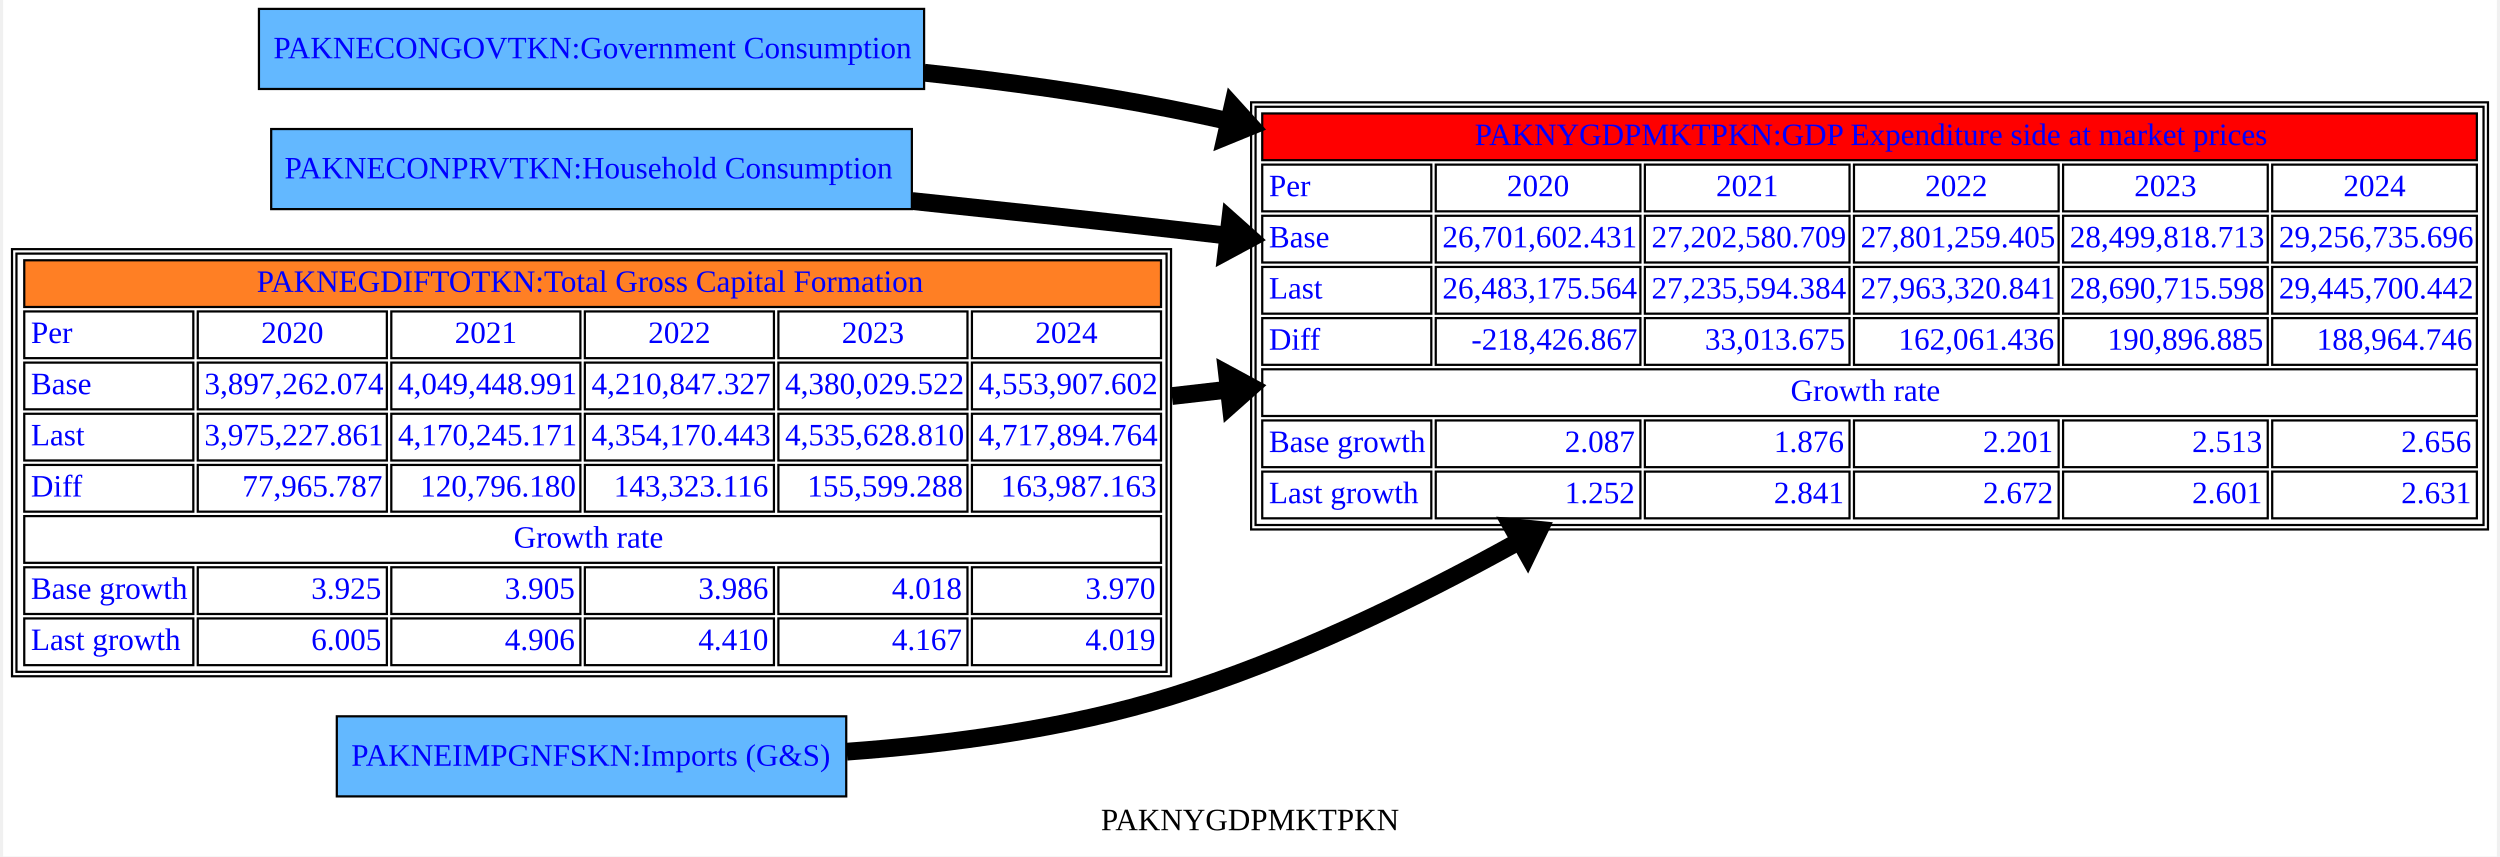
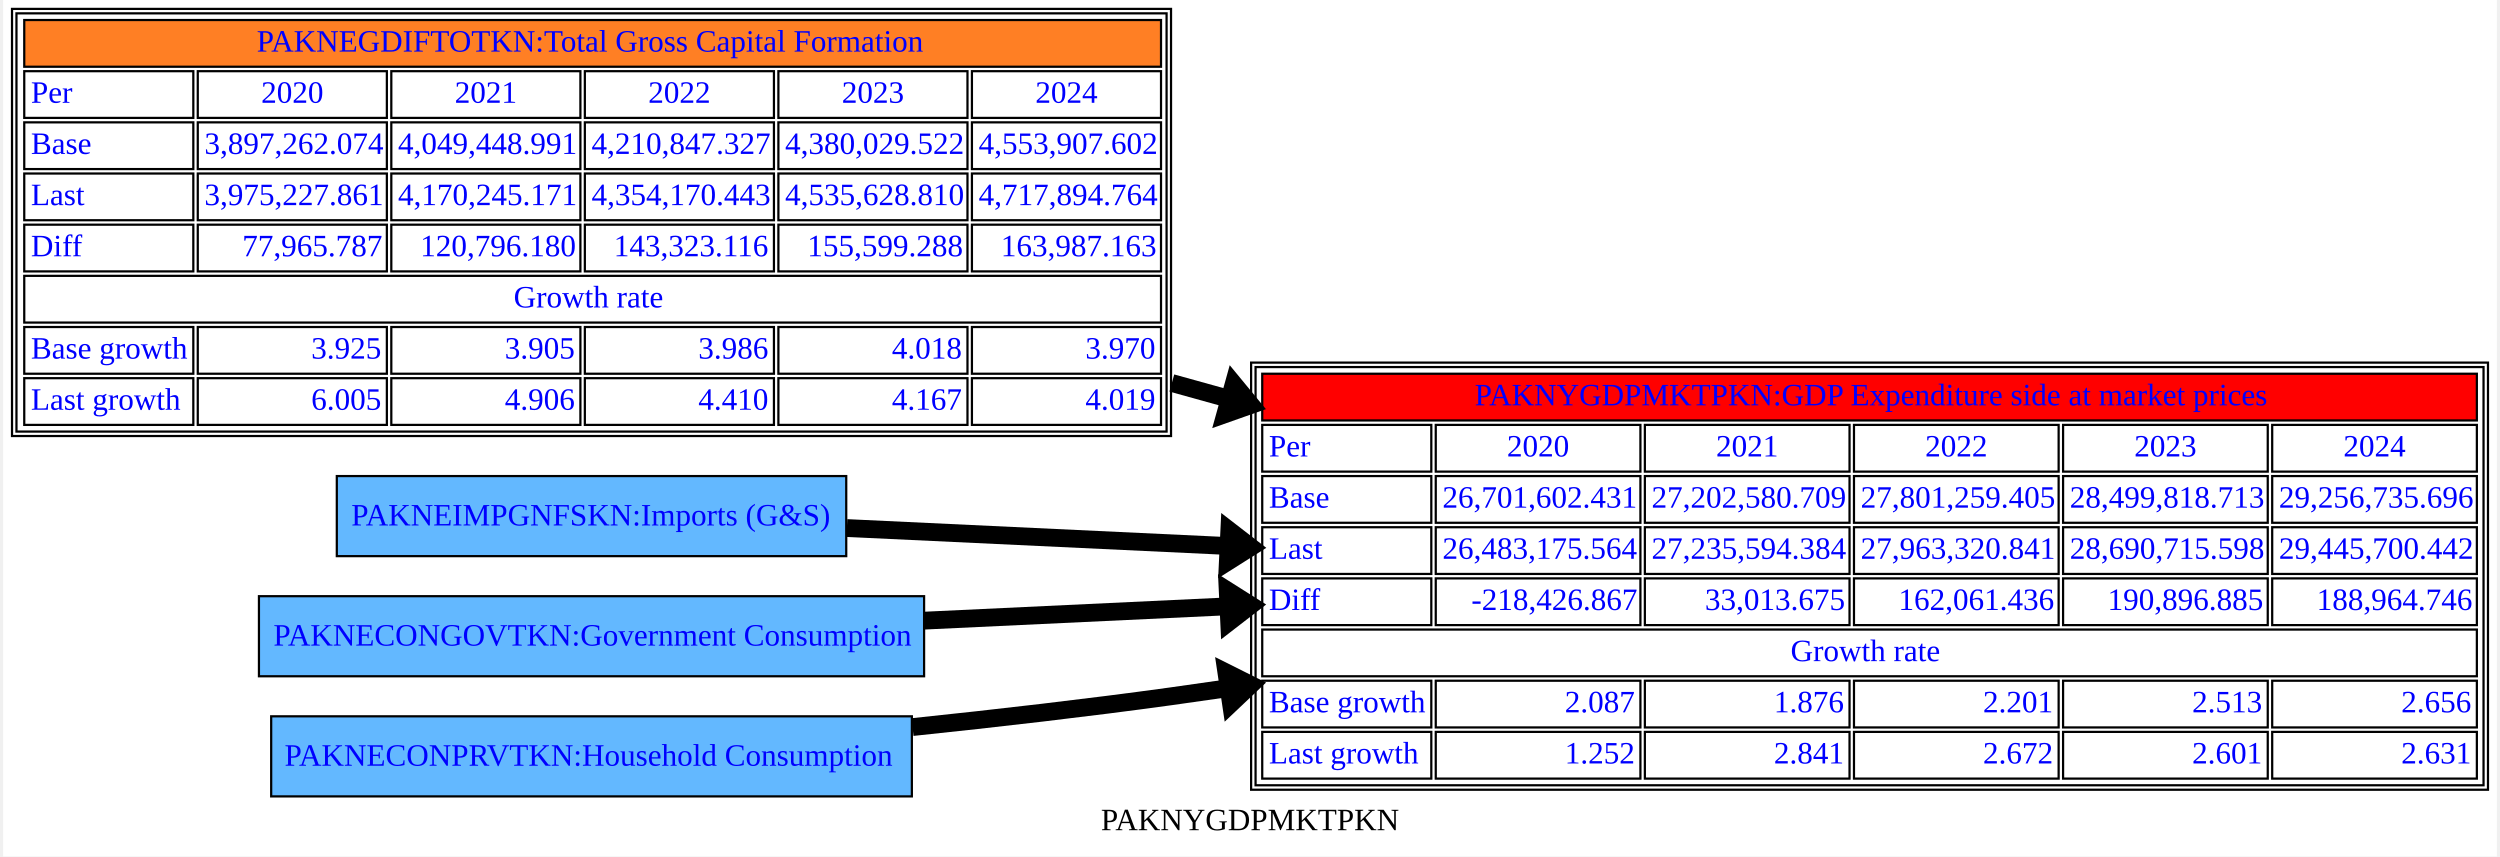
<svg xmlns="http://www.w3.org/2000/svg" xmlns:xlink="http://www.w3.org/1999/xlink" width="432pt" height="148pt" viewBox="0.00 0.00 432.00 148.37">
  <g id="graph0" class="graph" transform="scale(0.38537 0.38537) rotate(0) translate(4 381)">
    <polygon fill="white" stroke="none" points="-4,4 -4,-381 1117,-381 1117,4 -4,4" />
    <text text-anchor="middle" x="556.5" y="-7.8" font-family="Times New Roman,serif" font-size="14.00">PAKNYGDPMKTPKN</text>
    <g id="node1" class="node">
-       <g id="a_node1">
-         <a xlink:title="Government Consumption FRML  &lt;&gt; PAKNECONGOVTKN = PAKNECONGOVTCN/PAKNECONGOVTXN $">
-           <polygon fill="#63b8ff" stroke="black" points="410,-377 111,-377 111,-341 410,-341 410,-377" />
-           <text text-anchor="start" x="117.5" y="-354.8" font-family="Times New Roman,serif" font-size="14.00" fill="blue">PAKNECONGOVTKN:Government Consumption</text>
-         </a>
-       </g>
-     </g>
-     <g id="node5" class="node">
-       <polygon fill="none" stroke="black" points="1113,-335 557,-335 557,-143 1113,-143 1113,-335" />
-       <g id="a_node5_0">
+       <polygon fill="none" stroke="black" points="1113,-218 557,-218 557,-26 1113,-26 1113,-218" />
+       <g id="a_node1_0">
        <a xlink:href="bogus" xlink:title="GDP Expenditure side at market prices FRML  &lt;&gt; PAKNYGDPMKTPKN = PAKNECONPRVTKN+PAKNECONGOVTKN+PAKNEGDIFTOTKN+PAKNEGDISTKBKN+PAKNEEXPGNFSKN-PAKNEIMPGNFSKN+PAKNYGDPDISCKN+PAKADAP*PAKDISPREPKN $">
-           <polygon fill="red" stroke="none" points="562,-309 562,-330 1108,-330 1108,-309 562,-309" />
-           <polygon fill="none" stroke="black" points="562,-309 562,-330 1108,-330 1108,-309 562,-309" />
-           <text text-anchor="start" x="657.5" y="-315.8" font-family="Times New Roman,serif" font-size="14.00" fill="blue">PAKNYGDPMKTPKN:GDP Expenditure side at market prices</text>
-         </a>
-       </g>
-       <polygon fill="none" stroke="black" points="562,-286 562,-307 638,-307 638,-286 562,-286" />
-       <text text-anchor="start" x="565" y="-292.8" font-family="Times New Roman,serif" font-size="14.00" fill="blue">Per</text>
-       <polygon fill="none" stroke="black" points="640,-286 640,-307 732,-307 732,-286 640,-286" />
-       <text text-anchor="start" x="672" y="-292.8" font-family="Times New Roman,serif" font-size="14.00" fill="blue">2020</text>
-       <polygon fill="none" stroke="black" points="734,-286 734,-307 826,-307 826,-286 734,-286" />
-       <text text-anchor="start" x="766" y="-292.8" font-family="Times New Roman,serif" font-size="14.00" fill="blue">2021</text>
-       <polygon fill="none" stroke="black" points="828,-286 828,-307 920,-307 920,-286 828,-286" />
-       <text text-anchor="start" x="860" y="-292.8" font-family="Times New Roman,serif" font-size="14.00" fill="blue">2022</text>
-       <polygon fill="none" stroke="black" points="922,-286 922,-307 1014,-307 1014,-286 922,-286" />
-       <text text-anchor="start" x="954" y="-292.8" font-family="Times New Roman,serif" font-size="14.00" fill="blue">2023</text>
-       <polygon fill="none" stroke="black" points="1016,-286 1016,-307 1108,-307 1108,-286 1016,-286" />
-       <text text-anchor="start" x="1048" y="-292.8" font-family="Times New Roman,serif" font-size="14.00" fill="blue">2024</text>
-       <g id="a_node5_1">
-         <a xlink:href="bogus" xlink:title="Baseline values">
-           <polygon fill="none" stroke="black" points="562,-263 562,-284 638,-284 638,-263 562,-263" />
-           <text text-anchor="start" x="565" y="-269.8" font-family="Times New Roman,serif" font-size="14.00" fill="blue">Base</text>
-         </a>
-       </g>
-       <g id="a_node5_2">
-         <a xlink:href="bogus" xlink:title="Baseline values">
-           <polygon fill="none" stroke="black" points="640,-263 640,-284 732,-284 732,-263 640,-263" />
-           <text text-anchor="start" x="643" y="-269.8" font-family="Times New Roman,serif" font-size="14.00" fill="blue">26,701,602.431</text>
-         </a>
-       </g>
-       <g id="a_node5_3">
-         <a xlink:href="bogus" xlink:title="Baseline values">
-           <polygon fill="none" stroke="black" points="734,-263 734,-284 826,-284 826,-263 734,-263" />
-           <text text-anchor="start" x="737" y="-269.8" font-family="Times New Roman,serif" font-size="14.00" fill="blue">27,202,580.709</text>
-         </a>
-       </g>
-       <g id="a_node5_4">
-         <a xlink:href="bogus" xlink:title="Baseline values">
-           <polygon fill="none" stroke="black" points="828,-263 828,-284 920,-284 920,-263 828,-263" />
-           <text text-anchor="start" x="831" y="-269.8" font-family="Times New Roman,serif" font-size="14.00" fill="blue">27,801,259.405</text>
-         </a>
-       </g>
-       <g id="a_node5_5">
-         <a xlink:href="bogus" xlink:title="Baseline values">
-           <polygon fill="none" stroke="black" points="922,-263 922,-284 1014,-284 1014,-263 922,-263" />
-           <text text-anchor="start" x="925" y="-269.8" font-family="Times New Roman,serif" font-size="14.00" fill="blue">28,499,818.713</text>
-         </a>
-       </g>
-       <g id="a_node5_6">
-         <a xlink:href="bogus" xlink:title="Baseline values">
-           <polygon fill="none" stroke="black" points="1016,-263 1016,-284 1108,-284 1108,-263 1016,-263" />
-           <text text-anchor="start" x="1019" y="-269.8" font-family="Times New Roman,serif" font-size="14.00" fill="blue">29,256,735.696</text>
-         </a>
-       </g>
-       <g id="a_node5_7">
+           <polygon fill="red" stroke="none" points="562,-192 562,-213 1108,-213 1108,-192 562,-192" />
+           <polygon fill="none" stroke="black" points="562,-192 562,-213 1108,-213 1108,-192 562,-192" />
+           <text text-anchor="start" x="657.5" y="-198.8" font-family="Times New Roman,serif" font-size="14.00" fill="blue">PAKNYGDPMKTPKN:GDP Expenditure side at market prices</text>
+         </a>
+       </g>
+       <polygon fill="none" stroke="black" points="562,-169 562,-190 638,-190 638,-169 562,-169" />
+       <text text-anchor="start" x="565" y="-175.8" font-family="Times New Roman,serif" font-size="14.00" fill="blue">Per</text>
+       <polygon fill="none" stroke="black" points="640,-169 640,-190 732,-190 732,-169 640,-169" />
+       <text text-anchor="start" x="672" y="-175.8" font-family="Times New Roman,serif" font-size="14.00" fill="blue">2020</text>
+       <polygon fill="none" stroke="black" points="734,-169 734,-190 826,-190 826,-169 734,-169" />
+       <text text-anchor="start" x="766" y="-175.8" font-family="Times New Roman,serif" font-size="14.00" fill="blue">2021</text>
+       <polygon fill="none" stroke="black" points="828,-169 828,-190 920,-190 920,-169 828,-169" />
+       <text text-anchor="start" x="860" y="-175.8" font-family="Times New Roman,serif" font-size="14.00" fill="blue">2022</text>
+       <polygon fill="none" stroke="black" points="922,-169 922,-190 1014,-190 1014,-169 922,-169" />
+       <text text-anchor="start" x="954" y="-175.8" font-family="Times New Roman,serif" font-size="14.00" fill="blue">2023</text>
+       <polygon fill="none" stroke="black" points="1016,-169 1016,-190 1108,-190 1108,-169 1016,-169" />
+       <text text-anchor="start" x="1048" y="-175.8" font-family="Times New Roman,serif" font-size="14.00" fill="blue">2024</text>
+       <g id="a_node1_1">
+         <a xlink:href="bogus" xlink:title="Baseline values">
+           <polygon fill="none" stroke="black" points="562,-146 562,-167 638,-167 638,-146 562,-146" />
+           <text text-anchor="start" x="565" y="-152.8" font-family="Times New Roman,serif" font-size="14.00" fill="blue">Base</text>
+         </a>
+       </g>
+       <g id="a_node1_2">
+         <a xlink:href="bogus" xlink:title="Baseline values">
+           <polygon fill="none" stroke="black" points="640,-146 640,-167 732,-167 732,-146 640,-146" />
+           <text text-anchor="start" x="643" y="-152.8" font-family="Times New Roman,serif" font-size="14.00" fill="blue">26,701,602.431</text>
+         </a>
+       </g>
+       <g id="a_node1_3">
+         <a xlink:href="bogus" xlink:title="Baseline values">
+           <polygon fill="none" stroke="black" points="734,-146 734,-167 826,-167 826,-146 734,-146" />
+           <text text-anchor="start" x="737" y="-152.8" font-family="Times New Roman,serif" font-size="14.00" fill="blue">27,202,580.709</text>
+         </a>
+       </g>
+       <g id="a_node1_4">
+         <a xlink:href="bogus" xlink:title="Baseline values">
+           <polygon fill="none" stroke="black" points="828,-146 828,-167 920,-167 920,-146 828,-146" />
+           <text text-anchor="start" x="831" y="-152.8" font-family="Times New Roman,serif" font-size="14.00" fill="blue">27,801,259.405</text>
+         </a>
+       </g>
+       <g id="a_node1_5">
+         <a xlink:href="bogus" xlink:title="Baseline values">
+           <polygon fill="none" stroke="black" points="922,-146 922,-167 1014,-167 1014,-146 922,-146" />
+           <text text-anchor="start" x="925" y="-152.8" font-family="Times New Roman,serif" font-size="14.00" fill="blue">28,499,818.713</text>
+         </a>
+       </g>
+       <g id="a_node1_6">
+         <a xlink:href="bogus" xlink:title="Baseline values">
+           <polygon fill="none" stroke="black" points="1016,-146 1016,-167 1108,-167 1108,-146 1016,-146" />
+           <text text-anchor="start" x="1019" y="-152.8" font-family="Times New Roman,serif" font-size="14.00" fill="blue">29,256,735.696</text>
+         </a>
+       </g>
+       <g id="a_node1_7">
        <a xlink:href="bogus" xlink:title="Latest run values">
-           <polygon fill="none" stroke="black" points="562,-240 562,-261 638,-261 638,-240 562,-240" />
-           <text text-anchor="start" x="565" y="-246.8" font-family="Times New Roman,serif" font-size="14.00" fill="blue">Last</text>
-         </a>
-       </g>
-       <polygon fill="none" stroke="black" points="640,-240 640,-261 732,-261 732,-240 640,-240" />
-       <text text-anchor="start" x="643" y="-246.8" font-family="Times New Roman,serif" font-size="14.00" fill="blue">26,483,175.564</text>
-       <polygon fill="none" stroke="black" points="734,-240 734,-261 826,-261 826,-240 734,-240" />
-       <text text-anchor="start" x="737" y="-246.8" font-family="Times New Roman,serif" font-size="14.00" fill="blue">27,235,594.384</text>
-       <polygon fill="none" stroke="black" points="828,-240 828,-261 920,-261 920,-240 828,-240" />
-       <text text-anchor="start" x="831" y="-246.8" font-family="Times New Roman,serif" font-size="14.00" fill="blue">27,963,320.841</text>
-       <polygon fill="none" stroke="black" points="922,-240 922,-261 1014,-261 1014,-240 922,-240" />
-       <text text-anchor="start" x="925" y="-246.8" font-family="Times New Roman,serif" font-size="14.00" fill="blue">28,690,715.598</text>
-       <polygon fill="none" stroke="black" points="1016,-240 1016,-261 1108,-261 1108,-240 1016,-240" />
-       <text text-anchor="start" x="1019" y="-246.8" font-family="Times New Roman,serif" font-size="14.00" fill="blue">29,445,700.442</text>
-       <g id="a_node5_8">
+           <polygon fill="none" stroke="black" points="562,-123 562,-144 638,-144 638,-123 562,-123" />
+           <text text-anchor="start" x="565" y="-129.8" font-family="Times New Roman,serif" font-size="14.00" fill="blue">Last</text>
+         </a>
+       </g>
+       <polygon fill="none" stroke="black" points="640,-123 640,-144 732,-144 732,-123 640,-123" />
+       <text text-anchor="start" x="643" y="-129.8" font-family="Times New Roman,serif" font-size="14.00" fill="blue">26,483,175.564</text>
+       <polygon fill="none" stroke="black" points="734,-123 734,-144 826,-144 826,-123 734,-123" />
+       <text text-anchor="start" x="737" y="-129.8" font-family="Times New Roman,serif" font-size="14.00" fill="blue">27,235,594.384</text>
+       <polygon fill="none" stroke="black" points="828,-123 828,-144 920,-144 920,-123 828,-123" />
+       <text text-anchor="start" x="831" y="-129.8" font-family="Times New Roman,serif" font-size="14.00" fill="blue">27,963,320.841</text>
+       <polygon fill="none" stroke="black" points="922,-123 922,-144 1014,-144 1014,-123 922,-123" />
+       <text text-anchor="start" x="925" y="-129.8" font-family="Times New Roman,serif" font-size="14.00" fill="blue">28,690,715.598</text>
+       <polygon fill="none" stroke="black" points="1016,-123 1016,-144 1108,-144 1108,-123 1016,-123" />
+       <text text-anchor="start" x="1019" y="-129.8" font-family="Times New Roman,serif" font-size="14.00" fill="blue">29,445,700.442</text>
+       <g id="a_node1_8">
        <a xlink:href="bogus" xlink:title="Difference between baseline and latest run">
-           <polygon fill="none" stroke="black" points="562,-217 562,-238 638,-238 638,-217 562,-217" />
-           <text text-anchor="start" x="565" y="-223.8" font-family="Times New Roman,serif" font-size="14.00" fill="blue">Diff</text>
-         </a>
-       </g>
-       <polygon fill="none" stroke="black" points="640,-217 640,-238 732,-238 732,-217 640,-217" />
-       <text text-anchor="start" x="656" y="-223.8" font-family="Times New Roman,serif" font-size="14.00" fill="blue">-218,426.867</text>
-       <polygon fill="none" stroke="black" points="734,-217 734,-238 826,-238 826,-217 734,-217" />
-       <text text-anchor="start" x="761" y="-223.8" font-family="Times New Roman,serif" font-size="14.00" fill="blue">33,013.675</text>
-       <polygon fill="none" stroke="black" points="828,-217 828,-238 920,-238 920,-217 828,-217" />
-       <text text-anchor="start" x="848" y="-223.8" font-family="Times New Roman,serif" font-size="14.00" fill="blue">162,061.436</text>
-       <polygon fill="none" stroke="black" points="922,-217 922,-238 1014,-238 1014,-217 922,-217" />
-       <text text-anchor="start" x="942" y="-223.8" font-family="Times New Roman,serif" font-size="14.00" fill="blue">190,896.885</text>
-       <polygon fill="none" stroke="black" points="1016,-217 1016,-238 1108,-238 1108,-217 1016,-217" />
-       <text text-anchor="start" x="1036" y="-223.8" font-family="Times New Roman,serif" font-size="14.00" fill="blue">188,964.746</text>
-       <polygon fill="none" stroke="black" points="562,-194 562,-215 1108,-215 1108,-194 562,-194" />
-       <text text-anchor="start" x="799.5" y="-200.8" font-family="Times New Roman,serif" font-size="14.00" fill="blue"> Growth rate</text>
-       <g id="a_node5_9">
+           <polygon fill="none" stroke="black" points="562,-100 562,-121 638,-121 638,-100 562,-100" />
+           <text text-anchor="start" x="565" y="-106.8" font-family="Times New Roman,serif" font-size="14.00" fill="blue">Diff</text>
+         </a>
+       </g>
+       <polygon fill="none" stroke="black" points="640,-100 640,-121 732,-121 732,-100 640,-100" />
+       <text text-anchor="start" x="656" y="-106.8" font-family="Times New Roman,serif" font-size="14.00" fill="blue">-218,426.867</text>
+       <polygon fill="none" stroke="black" points="734,-100 734,-121 826,-121 826,-100 734,-100" />
+       <text text-anchor="start" x="761" y="-106.8" font-family="Times New Roman,serif" font-size="14.00" fill="blue">33,013.675</text>
+       <polygon fill="none" stroke="black" points="828,-100 828,-121 920,-121 920,-100 828,-100" />
+       <text text-anchor="start" x="848" y="-106.8" font-family="Times New Roman,serif" font-size="14.00" fill="blue">162,061.436</text>
+       <polygon fill="none" stroke="black" points="922,-100 922,-121 1014,-121 1014,-100 922,-100" />
+       <text text-anchor="start" x="942" y="-106.8" font-family="Times New Roman,serif" font-size="14.00" fill="blue">190,896.885</text>
+       <polygon fill="none" stroke="black" points="1016,-100 1016,-121 1108,-121 1108,-100 1016,-100" />
+       <text text-anchor="start" x="1036" y="-106.8" font-family="Times New Roman,serif" font-size="14.00" fill="blue">188,964.746</text>
+       <polygon fill="none" stroke="black" points="562,-77 562,-98 1108,-98 1108,-77 562,-77" />
+       <text text-anchor="start" x="799.5" y="-83.8" font-family="Times New Roman,serif" font-size="14.00" fill="blue"> Growth rate</text>
+       <g id="a_node1_9">
        <a xlink:href="bogus" xlink:title="Base growth Exogen">
-           <polygon fill="none" stroke="black" points="562,-171 562,-192 638,-192 638,-171 562,-171" />
-           <text text-anchor="start" x="565" y="-177.8" font-family="Times New Roman,serif" font-size="14.00" fill="blue">Base growth</text>
-         </a>
-       </g>
-       <polygon fill="none" stroke="black" points="640,-171 640,-192 732,-192 732,-171 640,-171" />
-       <text text-anchor="start" x="698" y="-177.8" font-family="Times New Roman,serif" font-size="14.00" fill="blue">2.087</text>
-       <polygon fill="none" stroke="black" points="734,-171 734,-192 826,-192 826,-171 734,-171" />
-       <text text-anchor="start" x="792" y="-177.8" font-family="Times New Roman,serif" font-size="14.00" fill="blue">1.876</text>
-       <polygon fill="none" stroke="black" points="828,-171 828,-192 920,-192 920,-171 828,-171" />
-       <text text-anchor="start" x="886" y="-177.8" font-family="Times New Roman,serif" font-size="14.00" fill="blue">2.201</text>
-       <polygon fill="none" stroke="black" points="922,-171 922,-192 1014,-192 1014,-171 922,-171" />
-       <text text-anchor="start" x="980" y="-177.8" font-family="Times New Roman,serif" font-size="14.00" fill="blue">2.513</text>
-       <polygon fill="none" stroke="black" points="1016,-171 1016,-192 1108,-192 1108,-171 1016,-171" />
-       <text text-anchor="start" x="1074" y="-177.8" font-family="Times New Roman,serif" font-size="14.00" fill="blue">2.656</text>
-       <g id="a_node5_10">
+           <polygon fill="none" stroke="black" points="562,-54 562,-75 638,-75 638,-54 562,-54" />
+           <text text-anchor="start" x="565" y="-60.8" font-family="Times New Roman,serif" font-size="14.00" fill="blue">Base growth</text>
+         </a>
+       </g>
+       <polygon fill="none" stroke="black" points="640,-54 640,-75 732,-75 732,-54 640,-54" />
+       <text text-anchor="start" x="698" y="-60.8" font-family="Times New Roman,serif" font-size="14.00" fill="blue">2.087</text>
+       <polygon fill="none" stroke="black" points="734,-54 734,-75 826,-75 826,-54 734,-54" />
+       <text text-anchor="start" x="792" y="-60.8" font-family="Times New Roman,serif" font-size="14.00" fill="blue">1.876</text>
+       <polygon fill="none" stroke="black" points="828,-54 828,-75 920,-75 920,-54 828,-54" />
+       <text text-anchor="start" x="886" y="-60.8" font-family="Times New Roman,serif" font-size="14.00" fill="blue">2.201</text>
+       <polygon fill="none" stroke="black" points="922,-54 922,-75 1014,-75 1014,-54 922,-54" />
+       <text text-anchor="start" x="980" y="-60.8" font-family="Times New Roman,serif" font-size="14.00" fill="blue">2.513</text>
+       <polygon fill="none" stroke="black" points="1016,-54 1016,-75 1108,-75 1108,-54 1016,-54" />
+       <text text-anchor="start" x="1074" y="-60.8" font-family="Times New Roman,serif" font-size="14.00" fill="blue">2.656</text>
+       <g id="a_node1_10">
        <a xlink:href="bogus" xlink:title="Last growth Exogen">
-           <polygon fill="none" stroke="black" points="562,-148 562,-169 638,-169 638,-148 562,-148" />
-           <text text-anchor="start" x="565" y="-154.8" font-family="Times New Roman,serif" font-size="14.00" fill="blue">Last growth</text>
-         </a>
-       </g>
-       <polygon fill="none" stroke="black" points="640,-148 640,-169 732,-169 732,-148 640,-148" />
-       <text text-anchor="start" x="698" y="-154.8" font-family="Times New Roman,serif" font-size="14.00" fill="blue">1.252</text>
-       <polygon fill="none" stroke="black" points="734,-148 734,-169 826,-169 826,-148 734,-148" />
-       <text text-anchor="start" x="792" y="-154.8" font-family="Times New Roman,serif" font-size="14.00" fill="blue">2.841</text>
-       <polygon fill="none" stroke="black" points="828,-148 828,-169 920,-169 920,-148 828,-148" />
-       <text text-anchor="start" x="886" y="-154.8" font-family="Times New Roman,serif" font-size="14.00" fill="blue">2.672</text>
-       <polygon fill="none" stroke="black" points="922,-148 922,-169 1014,-169 1014,-148 922,-148" />
-       <text text-anchor="start" x="980" y="-154.8" font-family="Times New Roman,serif" font-size="14.00" fill="blue">2.601</text>
-       <polygon fill="none" stroke="black" points="1016,-148 1016,-169 1108,-169 1108,-148 1016,-148" />
-       <text text-anchor="start" x="1074" y="-154.8" font-family="Times New Roman,serif" font-size="14.00" fill="blue">2.631</text>
-       <polygon fill="none" stroke="black" points="559,-145 559,-333 1111,-333 1111,-145 559,-145" />
-     </g>
-     <g id="edge1" class="edge">
-       <g id="a_edge1">
-         <a xlink:href="bogus" xlink:title=" PAKNECONGOVTKN -&gt; PAKNYGDPMKTPKN Min. att. -108%  max: 835%">
-           <path fill="none" stroke="black" stroke-width="8" d="M410.077,-348.318C446.548,-344.385 485.348,-339.088 521,-332 529.584,-330.293 538.272,-328.454 547.019,-326.505" />
-           <polygon fill="black" stroke="black" stroke-width="8" points="548.714,-333.298 556.917,-324.259 545.615,-319.646 548.714,-333.298" />
-         </a>
-       </g>
+           <polygon fill="none" stroke="black" points="562,-31 562,-52 638,-52 638,-31 562,-31" />
+           <text text-anchor="start" x="565" y="-37.8" font-family="Times New Roman,serif" font-size="14.00" fill="blue">Last growth</text>
+         </a>
+       </g>
+       <polygon fill="none" stroke="black" points="640,-31 640,-52 732,-52 732,-31 640,-31" />
+       <text text-anchor="start" x="698" y="-37.8" font-family="Times New Roman,serif" font-size="14.00" fill="blue">1.252</text>
+       <polygon fill="none" stroke="black" points="734,-31 734,-52 826,-52 826,-31 734,-31" />
+       <text text-anchor="start" x="792" y="-37.8" font-family="Times New Roman,serif" font-size="14.00" fill="blue">2.841</text>
+       <polygon fill="none" stroke="black" points="828,-31 828,-52 920,-52 920,-31 828,-31" />
+       <text text-anchor="start" x="886" y="-37.8" font-family="Times New Roman,serif" font-size="14.00" fill="blue">2.672</text>
+       <polygon fill="none" stroke="black" points="922,-31 922,-52 1014,-52 1014,-31 922,-31" />
+       <text text-anchor="start" x="980" y="-37.8" font-family="Times New Roman,serif" font-size="14.00" fill="blue">2.601</text>
+       <polygon fill="none" stroke="black" points="1016,-31 1016,-52 1108,-52 1108,-31 1016,-31" />
+       <text text-anchor="start" x="1074" y="-37.8" font-family="Times New Roman,serif" font-size="14.00" fill="blue">2.631</text>
+       <polygon fill="none" stroke="black" points="559,-28 559,-216 1111,-216 1111,-28 559,-28" />
    </g>
    <g id="node2" class="node">
-       <g id="a_node2">
-         <a xlink:title="Household Consumption FRML &lt;Z,EXO&gt; PAKNECONPRVTKN = (PAKNECONPRVTKN(-1)*EXP(-PAKNECONPRVTKN_A+ (-0.2*(LOG(PAKNECONPRVTKN(-1))-LOG((PAKNYYWBTOTLCN(-1)*(1-PAKGGREVDRCTXN(-1)/100))/PAKNECONPRVTXN(-1)))+1*((LOG((PAKNYYWBTOTLCN*(1-PAKGGREVDRCTXN/100))/PAKNECONPRVTXN))-(LOG((PAKNYYWBTOTLCN(-1)*(1-PAKGGREVDRCTXN(-1)/100))/PAKNECONPRVTXN(-1))))+0.0303228629698929+0.0163839011059956*DURING_2010-0.3*(PAKFMLBLPOLYXN/100-((LOG(PAKNECONPRVTXN))-(LOG(PAKNECONPRVTXN(-1)))))) )) * (1-PAKNECONPRVTKN_D)+ PAKNECONPRVTKN_X*PAKNECONPRVTKN_D  $">
-           <polygon fill="#63b8ff" stroke="black" points="404.5,-323 116.5,-323 116.5,-287 404.5,-287 404.5,-323" />
-           <text text-anchor="start" x="122.5" y="-300.8" font-family="Times New Roman,serif" font-size="14.00" fill="blue">PAKNECONPRVTKN:Household Consumption</text>
-         </a>
-       </g>
-     </g>
-     <g id="edge4" class="edge">
-       <g id="a_edge4">
-         <a xlink:href="bogus" xlink:title=" PAKNECONPRVTKN -&gt; PAKNYGDPMKTPKN Min. att. -1557%  max: 290%">
-           <path fill="none" stroke="black" stroke-width="8" d="M404.663,-290.63C442.508,-286.687 483.311,-282.308 521,-278 529.407,-277.039 537.94,-276.052 546.553,-275.045" />
-           <polygon fill="black" stroke="black" stroke-width="8" points="547.581,-281.973 556.697,-273.855 545.95,-268.068 547.581,-281.973" />
-         </a>
-       </g>
-     </g>
-     <g id="node3" class="node">
-       <polygon fill="none" stroke="black" points="521,-269 0,-269 0,-77 521,-77 521,-269" />
-       <g id="a_node3_11">
+       <polygon fill="none" stroke="black" points="521,-377 0,-377 0,-185 521,-185 521,-377" />
+       <g id="a_node2_11">
        <a xlink:href="bogus" xlink:title="Total Gross Capital Formation FRML  &lt;&gt; PAKNEGDIFTOTKN = PAKNEGDIFGOVKN+PAKNEGDIFPRVKN $">
-           <polygon fill="#ff7f24" stroke="none" points="5.5,-243 5.5,-264 516.5,-264 516.5,-243 5.5,-243" />
-           <polygon fill="none" stroke="black" points="5.5,-243 5.5,-264 516.5,-264 516.5,-243 5.5,-243" />
-           <text text-anchor="start" x="110" y="-249.8" font-family="Times New Roman,serif" font-size="14.00" fill="blue">PAKNEGDIFTOTKN:Total Gross Capital Formation</text>
-         </a>
-       </g>
-       <polygon fill="none" stroke="black" points="5.5,-220 5.5,-241 81.5,-241 81.5,-220 5.5,-220" />
-       <text text-anchor="start" x="8.5" y="-226.8" font-family="Times New Roman,serif" font-size="14.00" fill="blue">Per</text>
-       <polygon fill="none" stroke="black" points="83.5,-220 83.5,-241 168.5,-241 168.5,-220 83.5,-220" />
-       <text text-anchor="start" x="112" y="-226.8" font-family="Times New Roman,serif" font-size="14.00" fill="blue">2020</text>
-       <polygon fill="none" stroke="black" points="170.5,-220 170.5,-241 255.5,-241 255.5,-220 170.5,-220" />
-       <text text-anchor="start" x="199" y="-226.8" font-family="Times New Roman,serif" font-size="14.00" fill="blue">2021</text>
-       <polygon fill="none" stroke="black" points="257.5,-220 257.5,-241 342.5,-241 342.5,-220 257.5,-220" />
-       <text text-anchor="start" x="286" y="-226.8" font-family="Times New Roman,serif" font-size="14.00" fill="blue">2022</text>
-       <polygon fill="none" stroke="black" points="344.5,-220 344.5,-241 429.5,-241 429.5,-220 344.5,-220" />
-       <text text-anchor="start" x="373" y="-226.8" font-family="Times New Roman,serif" font-size="14.00" fill="blue">2023</text>
-       <polygon fill="none" stroke="black" points="431.5,-220 431.5,-241 516.5,-241 516.5,-220 431.5,-220" />
-       <text text-anchor="start" x="460" y="-226.8" font-family="Times New Roman,serif" font-size="14.00" fill="blue">2024</text>
-       <g id="a_node3_12">
-         <a xlink:href="bogus" xlink:title="Baseline values">
-           <polygon fill="none" stroke="black" points="5.5,-197 5.5,-218 81.5,-218 81.5,-197 5.5,-197" />
-           <text text-anchor="start" x="8.5" y="-203.8" font-family="Times New Roman,serif" font-size="14.00" fill="blue">Base</text>
-         </a>
-       </g>
-       <g id="a_node3_13">
-         <a xlink:href="bogus" xlink:title="Baseline values">
-           <polygon fill="none" stroke="black" points="83.5,-197 83.5,-218 168.5,-218 168.5,-197 83.5,-197" />
-           <text text-anchor="start" x="86.5" y="-203.8" font-family="Times New Roman,serif" font-size="14.00" fill="blue">3,897,262.074</text>
-         </a>
-       </g>
-       <g id="a_node3_14">
-         <a xlink:href="bogus" xlink:title="Baseline values">
-           <polygon fill="none" stroke="black" points="170.5,-197 170.5,-218 255.5,-218 255.5,-197 170.5,-197" />
-           <text text-anchor="start" x="173.5" y="-203.8" font-family="Times New Roman,serif" font-size="14.00" fill="blue">4,049,448.991</text>
-         </a>
-       </g>
-       <g id="a_node3_15">
-         <a xlink:href="bogus" xlink:title="Baseline values">
-           <polygon fill="none" stroke="black" points="257.5,-197 257.5,-218 342.5,-218 342.5,-197 257.5,-197" />
-           <text text-anchor="start" x="260.5" y="-203.8" font-family="Times New Roman,serif" font-size="14.00" fill="blue">4,210,847.327</text>
-         </a>
-       </g>
-       <g id="a_node3_16">
-         <a xlink:href="bogus" xlink:title="Baseline values">
-           <polygon fill="none" stroke="black" points="344.5,-197 344.5,-218 429.5,-218 429.5,-197 344.5,-197" />
-           <text text-anchor="start" x="347.5" y="-203.8" font-family="Times New Roman,serif" font-size="14.00" fill="blue">4,380,029.522</text>
-         </a>
-       </g>
-       <g id="a_node3_17">
-         <a xlink:href="bogus" xlink:title="Baseline values">
-           <polygon fill="none" stroke="black" points="431.5,-197 431.5,-218 516.5,-218 516.5,-197 431.5,-197" />
-           <text text-anchor="start" x="434.5" y="-203.8" font-family="Times New Roman,serif" font-size="14.00" fill="blue">4,553,907.602</text>
-         </a>
-       </g>
-       <g id="a_node3_18">
+           <polygon fill="#ff7f24" stroke="none" points="5.5,-351 5.5,-372 516.5,-372 516.5,-351 5.5,-351" />
+           <polygon fill="none" stroke="black" points="5.5,-351 5.5,-372 516.5,-372 516.5,-351 5.5,-351" />
+           <text text-anchor="start" x="110" y="-357.8" font-family="Times New Roman,serif" font-size="14.00" fill="blue">PAKNEGDIFTOTKN:Total Gross Capital Formation</text>
+         </a>
+       </g>
+       <polygon fill="none" stroke="black" points="5.5,-328 5.5,-349 81.5,-349 81.5,-328 5.5,-328" />
+       <text text-anchor="start" x="8.5" y="-334.8" font-family="Times New Roman,serif" font-size="14.00" fill="blue">Per</text>
+       <polygon fill="none" stroke="black" points="83.5,-328 83.5,-349 168.5,-349 168.5,-328 83.5,-328" />
+       <text text-anchor="start" x="112" y="-334.8" font-family="Times New Roman,serif" font-size="14.00" fill="blue">2020</text>
+       <polygon fill="none" stroke="black" points="170.5,-328 170.5,-349 255.5,-349 255.5,-328 170.5,-328" />
+       <text text-anchor="start" x="199" y="-334.8" font-family="Times New Roman,serif" font-size="14.00" fill="blue">2021</text>
+       <polygon fill="none" stroke="black" points="257.5,-328 257.5,-349 342.5,-349 342.5,-328 257.5,-328" />
+       <text text-anchor="start" x="286" y="-334.8" font-family="Times New Roman,serif" font-size="14.00" fill="blue">2022</text>
+       <polygon fill="none" stroke="black" points="344.5,-328 344.5,-349 429.5,-349 429.5,-328 344.5,-328" />
+       <text text-anchor="start" x="373" y="-334.8" font-family="Times New Roman,serif" font-size="14.00" fill="blue">2023</text>
+       <polygon fill="none" stroke="black" points="431.5,-328 431.5,-349 516.5,-349 516.5,-328 431.5,-328" />
+       <text text-anchor="start" x="460" y="-334.8" font-family="Times New Roman,serif" font-size="14.00" fill="blue">2024</text>
+       <g id="a_node2_12">
+         <a xlink:href="bogus" xlink:title="Baseline values">
+           <polygon fill="none" stroke="black" points="5.5,-305 5.5,-326 81.5,-326 81.5,-305 5.5,-305" />
+           <text text-anchor="start" x="8.5" y="-311.8" font-family="Times New Roman,serif" font-size="14.00" fill="blue">Base</text>
+         </a>
+       </g>
+       <g id="a_node2_13">
+         <a xlink:href="bogus" xlink:title="Baseline values">
+           <polygon fill="none" stroke="black" points="83.5,-305 83.5,-326 168.5,-326 168.5,-305 83.5,-305" />
+           <text text-anchor="start" x="86.5" y="-311.8" font-family="Times New Roman,serif" font-size="14.00" fill="blue">3,897,262.074</text>
+         </a>
+       </g>
+       <g id="a_node2_14">
+         <a xlink:href="bogus" xlink:title="Baseline values">
+           <polygon fill="none" stroke="black" points="170.5,-305 170.5,-326 255.5,-326 255.5,-305 170.5,-305" />
+           <text text-anchor="start" x="173.5" y="-311.8" font-family="Times New Roman,serif" font-size="14.00" fill="blue">4,049,448.991</text>
+         </a>
+       </g>
+       <g id="a_node2_15">
+         <a xlink:href="bogus" xlink:title="Baseline values">
+           <polygon fill="none" stroke="black" points="257.5,-305 257.5,-326 342.5,-326 342.5,-305 257.5,-305" />
+           <text text-anchor="start" x="260.5" y="-311.8" font-family="Times New Roman,serif" font-size="14.00" fill="blue">4,210,847.327</text>
+         </a>
+       </g>
+       <g id="a_node2_16">
+         <a xlink:href="bogus" xlink:title="Baseline values">
+           <polygon fill="none" stroke="black" points="344.5,-305 344.5,-326 429.5,-326 429.5,-305 344.5,-305" />
+           <text text-anchor="start" x="347.5" y="-311.8" font-family="Times New Roman,serif" font-size="14.00" fill="blue">4,380,029.522</text>
+         </a>
+       </g>
+       <g id="a_node2_17">
+         <a xlink:href="bogus" xlink:title="Baseline values">
+           <polygon fill="none" stroke="black" points="431.5,-305 431.5,-326 516.5,-326 516.5,-305 431.5,-305" />
+           <text text-anchor="start" x="434.5" y="-311.8" font-family="Times New Roman,serif" font-size="14.00" fill="blue">4,553,907.602</text>
+         </a>
+       </g>
+       <g id="a_node2_18">
        <a xlink:href="bogus" xlink:title="Latest run values">
-           <polygon fill="none" stroke="black" points="5.5,-174 5.5,-195 81.5,-195 81.5,-174 5.5,-174" />
-           <text text-anchor="start" x="8.5" y="-180.8" font-family="Times New Roman,serif" font-size="14.00" fill="blue">Last</text>
-         </a>
-       </g>
-       <polygon fill="none" stroke="black" points="83.5,-174 83.5,-195 168.5,-195 168.5,-174 83.5,-174" />
-       <text text-anchor="start" x="86.5" y="-180.8" font-family="Times New Roman,serif" font-size="14.00" fill="blue">3,975,227.861</text>
-       <polygon fill="none" stroke="black" points="170.5,-174 170.5,-195 255.5,-195 255.5,-174 170.5,-174" />
-       <text text-anchor="start" x="173.5" y="-180.8" font-family="Times New Roman,serif" font-size="14.00" fill="blue">4,170,245.171</text>
-       <polygon fill="none" stroke="black" points="257.5,-174 257.5,-195 342.5,-195 342.5,-174 257.5,-174" />
-       <text text-anchor="start" x="260.5" y="-180.8" font-family="Times New Roman,serif" font-size="14.00" fill="blue">4,354,170.443</text>
-       <polygon fill="none" stroke="black" points="344.5,-174 344.5,-195 429.5,-195 429.5,-174 344.5,-174" />
-       <text text-anchor="start" x="347.5" y="-180.8" font-family="Times New Roman,serif" font-size="14.00" fill="blue">4,535,628.810</text>
-       <polygon fill="none" stroke="black" points="431.5,-174 431.5,-195 516.5,-195 516.5,-174 431.5,-174" />
-       <text text-anchor="start" x="434.5" y="-180.8" font-family="Times New Roman,serif" font-size="14.00" fill="blue">4,717,894.764</text>
-       <g id="a_node3_19">
+           <polygon fill="none" stroke="black" points="5.5,-282 5.5,-303 81.5,-303 81.5,-282 5.5,-282" />
+           <text text-anchor="start" x="8.5" y="-288.8" font-family="Times New Roman,serif" font-size="14.00" fill="blue">Last</text>
+         </a>
+       </g>
+       <polygon fill="none" stroke="black" points="83.5,-282 83.5,-303 168.5,-303 168.5,-282 83.5,-282" />
+       <text text-anchor="start" x="86.5" y="-288.8" font-family="Times New Roman,serif" font-size="14.00" fill="blue">3,975,227.861</text>
+       <polygon fill="none" stroke="black" points="170.5,-282 170.5,-303 255.5,-303 255.5,-282 170.5,-282" />
+       <text text-anchor="start" x="173.5" y="-288.8" font-family="Times New Roman,serif" font-size="14.00" fill="blue">4,170,245.171</text>
+       <polygon fill="none" stroke="black" points="257.5,-282 257.5,-303 342.5,-303 342.5,-282 257.5,-282" />
+       <text text-anchor="start" x="260.5" y="-288.8" font-family="Times New Roman,serif" font-size="14.00" fill="blue">4,354,170.443</text>
+       <polygon fill="none" stroke="black" points="344.5,-282 344.5,-303 429.5,-303 429.5,-282 344.5,-282" />
+       <text text-anchor="start" x="347.5" y="-288.8" font-family="Times New Roman,serif" font-size="14.00" fill="blue">4,535,628.810</text>
+       <polygon fill="none" stroke="black" points="431.5,-282 431.5,-303 516.5,-303 516.5,-282 431.5,-282" />
+       <text text-anchor="start" x="434.5" y="-288.8" font-family="Times New Roman,serif" font-size="14.00" fill="blue">4,717,894.764</text>
+       <g id="a_node2_19">
        <a xlink:href="bogus" xlink:title="Difference between baseline and latest run">
-           <polygon fill="none" stroke="black" points="5.5,-151 5.5,-172 81.5,-172 81.5,-151 5.5,-151" />
-           <text text-anchor="start" x="8.5" y="-157.8" font-family="Times New Roman,serif" font-size="14.00" fill="blue">Diff</text>
-         </a>
-       </g>
-       <polygon fill="none" stroke="black" points="83.5,-151 83.5,-172 168.5,-172 168.5,-151 83.5,-151" />
-       <text text-anchor="start" x="103.5" y="-157.8" font-family="Times New Roman,serif" font-size="14.00" fill="blue">77,965.787</text>
-       <polygon fill="none" stroke="black" points="170.5,-151 170.5,-172 255.5,-172 255.5,-151 170.5,-151" />
-       <text text-anchor="start" x="183.5" y="-157.8" font-family="Times New Roman,serif" font-size="14.00" fill="blue">120,796.180</text>
-       <polygon fill="none" stroke="black" points="257.5,-151 257.5,-172 342.5,-172 342.5,-151 257.5,-151" />
-       <text text-anchor="start" x="270.5" y="-157.8" font-family="Times New Roman,serif" font-size="14.00" fill="blue">143,323.116</text>
-       <polygon fill="none" stroke="black" points="344.5,-151 344.5,-172 429.5,-172 429.5,-151 344.5,-151" />
-       <text text-anchor="start" x="357.5" y="-157.8" font-family="Times New Roman,serif" font-size="14.00" fill="blue">155,599.288</text>
-       <polygon fill="none" stroke="black" points="431.5,-151 431.5,-172 516.5,-172 516.5,-151 431.5,-151" />
-       <text text-anchor="start" x="444.5" y="-157.8" font-family="Times New Roman,serif" font-size="14.00" fill="blue">163,987.163</text>
-       <polygon fill="none" stroke="black" points="5.5,-128 5.5,-149 516.5,-149 516.5,-128 5.5,-128" />
-       <text text-anchor="start" x="225.5" y="-134.8" font-family="Times New Roman,serif" font-size="14.00" fill="blue"> Growth rate</text>
-       <g id="a_node3_20">
+           <polygon fill="none" stroke="black" points="5.5,-259 5.5,-280 81.5,-280 81.5,-259 5.5,-259" />
+           <text text-anchor="start" x="8.5" y="-265.8" font-family="Times New Roman,serif" font-size="14.00" fill="blue">Diff</text>
+         </a>
+       </g>
+       <polygon fill="none" stroke="black" points="83.5,-259 83.5,-280 168.5,-280 168.5,-259 83.5,-259" />
+       <text text-anchor="start" x="103.5" y="-265.8" font-family="Times New Roman,serif" font-size="14.00" fill="blue">77,965.787</text>
+       <polygon fill="none" stroke="black" points="170.5,-259 170.5,-280 255.5,-280 255.5,-259 170.5,-259" />
+       <text text-anchor="start" x="183.5" y="-265.8" font-family="Times New Roman,serif" font-size="14.00" fill="blue">120,796.180</text>
+       <polygon fill="none" stroke="black" points="257.5,-259 257.5,-280 342.5,-280 342.5,-259 257.5,-259" />
+       <text text-anchor="start" x="270.5" y="-265.8" font-family="Times New Roman,serif" font-size="14.00" fill="blue">143,323.116</text>
+       <polygon fill="none" stroke="black" points="344.5,-259 344.5,-280 429.5,-280 429.5,-259 344.5,-259" />
+       <text text-anchor="start" x="357.5" y="-265.8" font-family="Times New Roman,serif" font-size="14.00" fill="blue">155,599.288</text>
+       <polygon fill="none" stroke="black" points="431.5,-259 431.5,-280 516.5,-280 516.5,-259 431.5,-259" />
+       <text text-anchor="start" x="444.5" y="-265.8" font-family="Times New Roman,serif" font-size="14.00" fill="blue">163,987.163</text>
+       <polygon fill="none" stroke="black" points="5.5,-236 5.5,-257 516.5,-257 516.5,-236 5.5,-236" />
+       <text text-anchor="start" x="225.5" y="-242.8" font-family="Times New Roman,serif" font-size="14.00" fill="blue"> Growth rate</text>
+       <g id="a_node2_20">
        <a xlink:href="bogus" xlink:title="Base growth Exogen">
-           <polygon fill="none" stroke="black" points="5.5,-105 5.5,-126 81.5,-126 81.5,-105 5.5,-105" />
-           <text text-anchor="start" x="8.5" y="-111.8" font-family="Times New Roman,serif" font-size="14.00" fill="blue">Base growth</text>
-         </a>
-       </g>
-       <polygon fill="none" stroke="black" points="83.5,-105 83.5,-126 168.5,-126 168.5,-105 83.5,-105" />
-       <text text-anchor="start" x="134.5" y="-111.8" font-family="Times New Roman,serif" font-size="14.00" fill="blue">3.925</text>
-       <polygon fill="none" stroke="black" points="170.5,-105 170.5,-126 255.5,-126 255.5,-105 170.5,-105" />
-       <text text-anchor="start" x="221.5" y="-111.8" font-family="Times New Roman,serif" font-size="14.00" fill="blue">3.905</text>
-       <polygon fill="none" stroke="black" points="257.5,-105 257.5,-126 342.5,-126 342.5,-105 257.5,-105" />
-       <text text-anchor="start" x="308.5" y="-111.8" font-family="Times New Roman,serif" font-size="14.00" fill="blue">3.986</text>
-       <polygon fill="none" stroke="black" points="344.5,-105 344.5,-126 429.5,-126 429.5,-105 344.5,-105" />
-       <text text-anchor="start" x="395.5" y="-111.8" font-family="Times New Roman,serif" font-size="14.00" fill="blue">4.018</text>
-       <polygon fill="none" stroke="black" points="431.5,-105 431.5,-126 516.5,-126 516.5,-105 431.5,-105" />
-       <text text-anchor="start" x="482.5" y="-111.8" font-family="Times New Roman,serif" font-size="14.00" fill="blue">3.970</text>
-       <g id="a_node3_21">
+           <polygon fill="none" stroke="black" points="5.5,-213 5.5,-234 81.5,-234 81.5,-213 5.5,-213" />
+           <text text-anchor="start" x="8.5" y="-219.8" font-family="Times New Roman,serif" font-size="14.00" fill="blue">Base growth</text>
+         </a>
+       </g>
+       <polygon fill="none" stroke="black" points="83.5,-213 83.5,-234 168.5,-234 168.5,-213 83.5,-213" />
+       <text text-anchor="start" x="134.5" y="-219.8" font-family="Times New Roman,serif" font-size="14.00" fill="blue">3.925</text>
+       <polygon fill="none" stroke="black" points="170.5,-213 170.5,-234 255.5,-234 255.5,-213 170.5,-213" />
+       <text text-anchor="start" x="221.5" y="-219.8" font-family="Times New Roman,serif" font-size="14.00" fill="blue">3.905</text>
+       <polygon fill="none" stroke="black" points="257.5,-213 257.5,-234 342.5,-234 342.5,-213 257.5,-213" />
+       <text text-anchor="start" x="308.5" y="-219.8" font-family="Times New Roman,serif" font-size="14.00" fill="blue">3.986</text>
+       <polygon fill="none" stroke="black" points="344.5,-213 344.5,-234 429.5,-234 429.5,-213 344.5,-213" />
+       <text text-anchor="start" x="395.5" y="-219.8" font-family="Times New Roman,serif" font-size="14.00" fill="blue">4.018</text>
+       <polygon fill="none" stroke="black" points="431.5,-213 431.5,-234 516.5,-234 516.5,-213 431.5,-213" />
+       <text text-anchor="start" x="482.5" y="-219.8" font-family="Times New Roman,serif" font-size="14.00" fill="blue">3.970</text>
+       <g id="a_node2_21">
        <a xlink:href="bogus" xlink:title="Last growth Exogen">
-           <polygon fill="none" stroke="black" points="5.5,-82 5.5,-103 81.5,-103 81.5,-82 5.5,-82" />
-           <text text-anchor="start" x="8.5" y="-88.8" font-family="Times New Roman,serif" font-size="14.00" fill="blue">Last growth</text>
-         </a>
-       </g>
-       <polygon fill="none" stroke="black" points="83.5,-82 83.5,-103 168.5,-103 168.5,-82 83.5,-82" />
-       <text text-anchor="start" x="134.5" y="-88.8" font-family="Times New Roman,serif" font-size="14.00" fill="blue">6.005</text>
-       <polygon fill="none" stroke="black" points="170.5,-82 170.5,-103 255.5,-103 255.5,-82 170.5,-82" />
-       <text text-anchor="start" x="221.5" y="-88.8" font-family="Times New Roman,serif" font-size="14.00" fill="blue">4.906</text>
-       <polygon fill="none" stroke="black" points="257.5,-82 257.5,-103 342.5,-103 342.5,-82 257.5,-82" />
-       <text text-anchor="start" x="308.5" y="-88.8" font-family="Times New Roman,serif" font-size="14.00" fill="blue">4.410</text>
-       <polygon fill="none" stroke="black" points="344.5,-82 344.5,-103 429.5,-103 429.5,-82 344.5,-82" />
-       <text text-anchor="start" x="395.5" y="-88.8" font-family="Times New Roman,serif" font-size="14.00" fill="blue">4.167</text>
-       <polygon fill="none" stroke="black" points="431.5,-82 431.5,-103 516.5,-103 516.5,-82 431.5,-82" />
-       <text text-anchor="start" x="482.5" y="-88.8" font-family="Times New Roman,serif" font-size="14.00" fill="blue">4.019</text>
-       <polygon fill="none" stroke="black" points="2,-79 2,-267 519,-267 519,-79 2,-79" />
+           <polygon fill="none" stroke="black" points="5.5,-190 5.5,-211 81.5,-211 81.5,-190 5.5,-190" />
+           <text text-anchor="start" x="8.5" y="-196.8" font-family="Times New Roman,serif" font-size="14.00" fill="blue">Last growth</text>
+         </a>
+       </g>
+       <polygon fill="none" stroke="black" points="83.5,-190 83.5,-211 168.5,-211 168.5,-190 83.5,-190" />
+       <text text-anchor="start" x="134.5" y="-196.8" font-family="Times New Roman,serif" font-size="14.00" fill="blue">6.005</text>
+       <polygon fill="none" stroke="black" points="170.5,-190 170.5,-211 255.5,-211 255.5,-190 170.5,-190" />
+       <text text-anchor="start" x="221.5" y="-196.8" font-family="Times New Roman,serif" font-size="14.00" fill="blue">4.906</text>
+       <polygon fill="none" stroke="black" points="257.5,-190 257.5,-211 342.5,-211 342.5,-190 257.5,-190" />
+       <text text-anchor="start" x="308.5" y="-196.8" font-family="Times New Roman,serif" font-size="14.00" fill="blue">4.410</text>
+       <polygon fill="none" stroke="black" points="344.5,-190 344.5,-211 429.5,-211 429.5,-190 344.5,-190" />
+       <text text-anchor="start" x="395.5" y="-196.8" font-family="Times New Roman,serif" font-size="14.00" fill="blue">4.167</text>
+       <polygon fill="none" stroke="black" points="431.5,-190 431.5,-211 516.5,-211 516.5,-190 431.5,-190" />
+       <text text-anchor="start" x="482.5" y="-196.8" font-family="Times New Roman,serif" font-size="14.00" fill="blue">4.019</text>
+       <polygon fill="none" stroke="black" points="2,-187 2,-375 519,-375 519,-187 2,-187" />
    </g>
    <g id="edge3" class="edge">
      <g id="a_edge3">
        <a xlink:href="bogus" xlink:title=" PAKNEGDIFTOTKN -&gt; PAKNYGDPMKTPKN Min. att. -36%  max: 366%">
-           <path fill="none" stroke="black" stroke-width="8" d="M521.367,-202.958C529.866,-203.938 538.396,-204.922 546.927,-205.905" />
-           <polygon fill="black" stroke="black" stroke-width="8" points="546.205,-212.868 556.941,-207.06 547.808,-198.96 546.205,-212.868" />
+           <path fill="none" stroke="black" stroke-width="8" d="M521.367,-208.827C529.958,-206.441 538.581,-204.046 547.205,-201.651" />
+           <polygon fill="black" stroke="black" stroke-width="8" points="549.179,-208.368 556.941,-198.947 545.432,-194.879 549.179,-208.368" />
+         </a>
+       </g>
+     </g>
+     <g id="node3" class="node">
+       <g id="a_node3">
+         <a xlink:title="Imports (G&amp;S) FRML &lt;Z,EXO&gt; PAKNEIMPGNFSKN = (PAKNEIMPGNFSKN(-1)*EXP(-PAKNEIMPGNFSKN_A+ (-0.324143718656754*(LOG(PAKNEIMPGNFSKN(-1))-LOG(PAKNEGDETTOTKN(-1))+0.8*LOG(PAKNEIMPGNFSXN(-1)/PAKNYGDPFCSTXN(-1)))-0.583459272245018+1*((LOG(PAKNEGDETTOTKN))-(LOG(PAKNEGDETTOTKN(-1))))-0.0921874580409631*((LOG(PAKNEIMPGNFSXN/PAKNYGDPFCSTXN))-(LOG(PAKNEIMPGNFSXN(-1)/PAKNYGDPFCSTXN(-1))))-0.0361746331863615*DURING_2012) )) * (1-PAKNEIMPGNFSKN_D)+ PAKNEIMPGNFSKN_X*PAKNEIMPGNFSKN_D  $">
+           <polygon fill="#63b8ff" stroke="black" points="375,-167 146,-167 146,-131 375,-131 375,-167" />
+           <text text-anchor="start" x="152.5" y="-144.8" font-family="Times New Roman,serif" font-size="14.00" fill="blue">PAKNEIMPGNFSKN:Imports (G&amp;S)</text>
+         </a>
+       </g>
+     </g>
+     <g id="edge4" class="edge">
+       <g id="a_edge4">
+         <a xlink:href="bogus" xlink:title=" PAKNEIMPGNFSKN -&gt; PAKNYGDPMKTPKN Min. att. -46%  max: 456%">
+           <path fill="none" stroke="black" stroke-width="8" d="M375.292,-143.633C425.024,-141.288 485.828,-138.42 546.696,-135.55" />
+           <polygon fill="black" stroke="black" stroke-width="8" points="547.201,-142.534 556.86,-135.07 546.542,-128.549 547.201,-142.534" />
        </a>
      </g>
    </g>
    <g id="node4" class="node">
      <g id="a_node4">
-         <a xlink:title="Imports (G&amp;S) FRML &lt;Z,EXO&gt; PAKNEIMPGNFSKN = (PAKNEIMPGNFSKN(-1)*EXP(-PAKNEIMPGNFSKN_A+ (-0.324143718656754*(LOG(PAKNEIMPGNFSKN(-1))-LOG(PAKNEGDETTOTKN(-1))+0.8*LOG(PAKNEIMPGNFSXN(-1)/PAKNYGDPFCSTXN(-1)))-0.583459272245018+1*((LOG(PAKNEGDETTOTKN))-(LOG(PAKNEGDETTOTKN(-1))))-0.0921874580409631*((LOG(PAKNEIMPGNFSXN/PAKNYGDPFCSTXN))-(LOG(PAKNEIMPGNFSXN(-1)/PAKNYGDPFCSTXN(-1))))-0.0361746331863615*DURING_2012) )) * (1-PAKNEIMPGNFSKN_D)+ PAKNEIMPGNFSKN_X*PAKNEIMPGNFSKN_D  $">
-           <polygon fill="#63b8ff" stroke="black" points="375,-59 146,-59 146,-23 375,-23 375,-59" />
-           <text text-anchor="start" x="152.5" y="-36.8" font-family="Times New Roman,serif" font-size="14.00" fill="blue">PAKNEIMPGNFSKN:Imports (G&amp;S)</text>
+         <a xlink:title="Government Consumption FRML  &lt;&gt; PAKNECONGOVTKN = PAKNECONGOVTCN/PAKNECONGOVTXN $">
+           <polygon fill="#63b8ff" stroke="black" points="410,-113 111,-113 111,-77 410,-77 410,-113" />
+           <text text-anchor="start" x="117.5" y="-90.8" font-family="Times New Roman,serif" font-size="14.00" fill="blue">PAKNECONGOVTKN:Government Consumption</text>
        </a>
      </g>
    </g>
    <g id="edge2" class="edge">
      <g id="a_edge2">
-         <a xlink:href="bogus" xlink:title=" PAKNEIMPGNFSKN -&gt; PAKNYGDPMKTPKN Min. att. -46%  max: 456%">
-           <path fill="none" stroke="black" stroke-width="8" d="M375.223,-43.103C421.304,-46.445 474.509,-53.525 521,-68 574.431,-84.636 629.146,-110.838 677.578,-137.778" />
-           <polygon fill="black" stroke="black" stroke-width="8" points="674.4,-144.021 686.547,-142.815 681.255,-131.814 674.4,-144.021" />
+         <a xlink:href="bogus" xlink:title=" PAKNECONGOVTKN -&gt; PAKNYGDPMKTPKN Min. att. -108%  max: 835%">
+           <path fill="none" stroke="black" stroke-width="8" d="M410.05,-102.006C452.116,-103.99 499.39,-106.219 546.702,-108.451" />
+           <polygon fill="black" stroke="black" stroke-width="8" points="546.478,-115.448 556.797,-108.927 547.138,-101.463 546.478,-115.448" />
+         </a>
+       </g>
+     </g>
+     <g id="node5" class="node">
+       <g id="a_node5">
+         <a xlink:title="Household Consumption FRML &lt;Z,EXO&gt; PAKNECONPRVTKN = (PAKNECONPRVTKN(-1)*EXP(-PAKNECONPRVTKN_A+ (-0.2*(LOG(PAKNECONPRVTKN(-1))-LOG((PAKNYYWBTOTLCN(-1)*(1-PAKGGREVDRCTXN(-1)/100))/PAKNECONPRVTXN(-1)))+1*((LOG((PAKNYYWBTOTLCN*(1-PAKGGREVDRCTXN/100))/PAKNECONPRVTXN))-(LOG((PAKNYYWBTOTLCN(-1)*(1-PAKGGREVDRCTXN(-1)/100))/PAKNECONPRVTXN(-1))))+0.0303228629698929+0.0163839011059956*DURING_2010-0.3*(PAKFMLBLPOLYXN/100-((LOG(PAKNECONPRVTXN))-(LOG(PAKNECONPRVTXN(-1)))))) )) * (1-PAKNECONPRVTKN_D)+ PAKNECONPRVTKN_X*PAKNECONPRVTKN_D  $">
+           <polygon fill="#63b8ff" stroke="black" points="404.5,-59 116.5,-59 116.5,-23 404.5,-23 404.5,-59" />
+           <text text-anchor="start" x="122.5" y="-36.8" font-family="Times New Roman,serif" font-size="14.00" fill="blue">PAKNECONPRVTKN:Household Consumption</text>
+         </a>
+       </g>
+     </g>
+     <g id="edge1" class="edge">
+       <g id="a_edge1">
+         <a xlink:href="bogus" xlink:title=" PAKNECONPRVTKN -&gt; PAKNYGDPMKTPKN Min. att. -1557%  max: 290%">
+           <path fill="none" stroke="black" stroke-width="8" d="M404.814,-54.172C442.658,-58.125 483.422,-62.809 521,-68 529.441,-69.166 538.004,-70.388 546.642,-71.655" />
+           <polygon fill="black" stroke="black" stroke-width="8" points="545.898,-78.621 556.816,-73.162 547.95,-64.772 545.898,-78.621" />
        </a>
      </g>
    </g>
  </g>
</svg>
